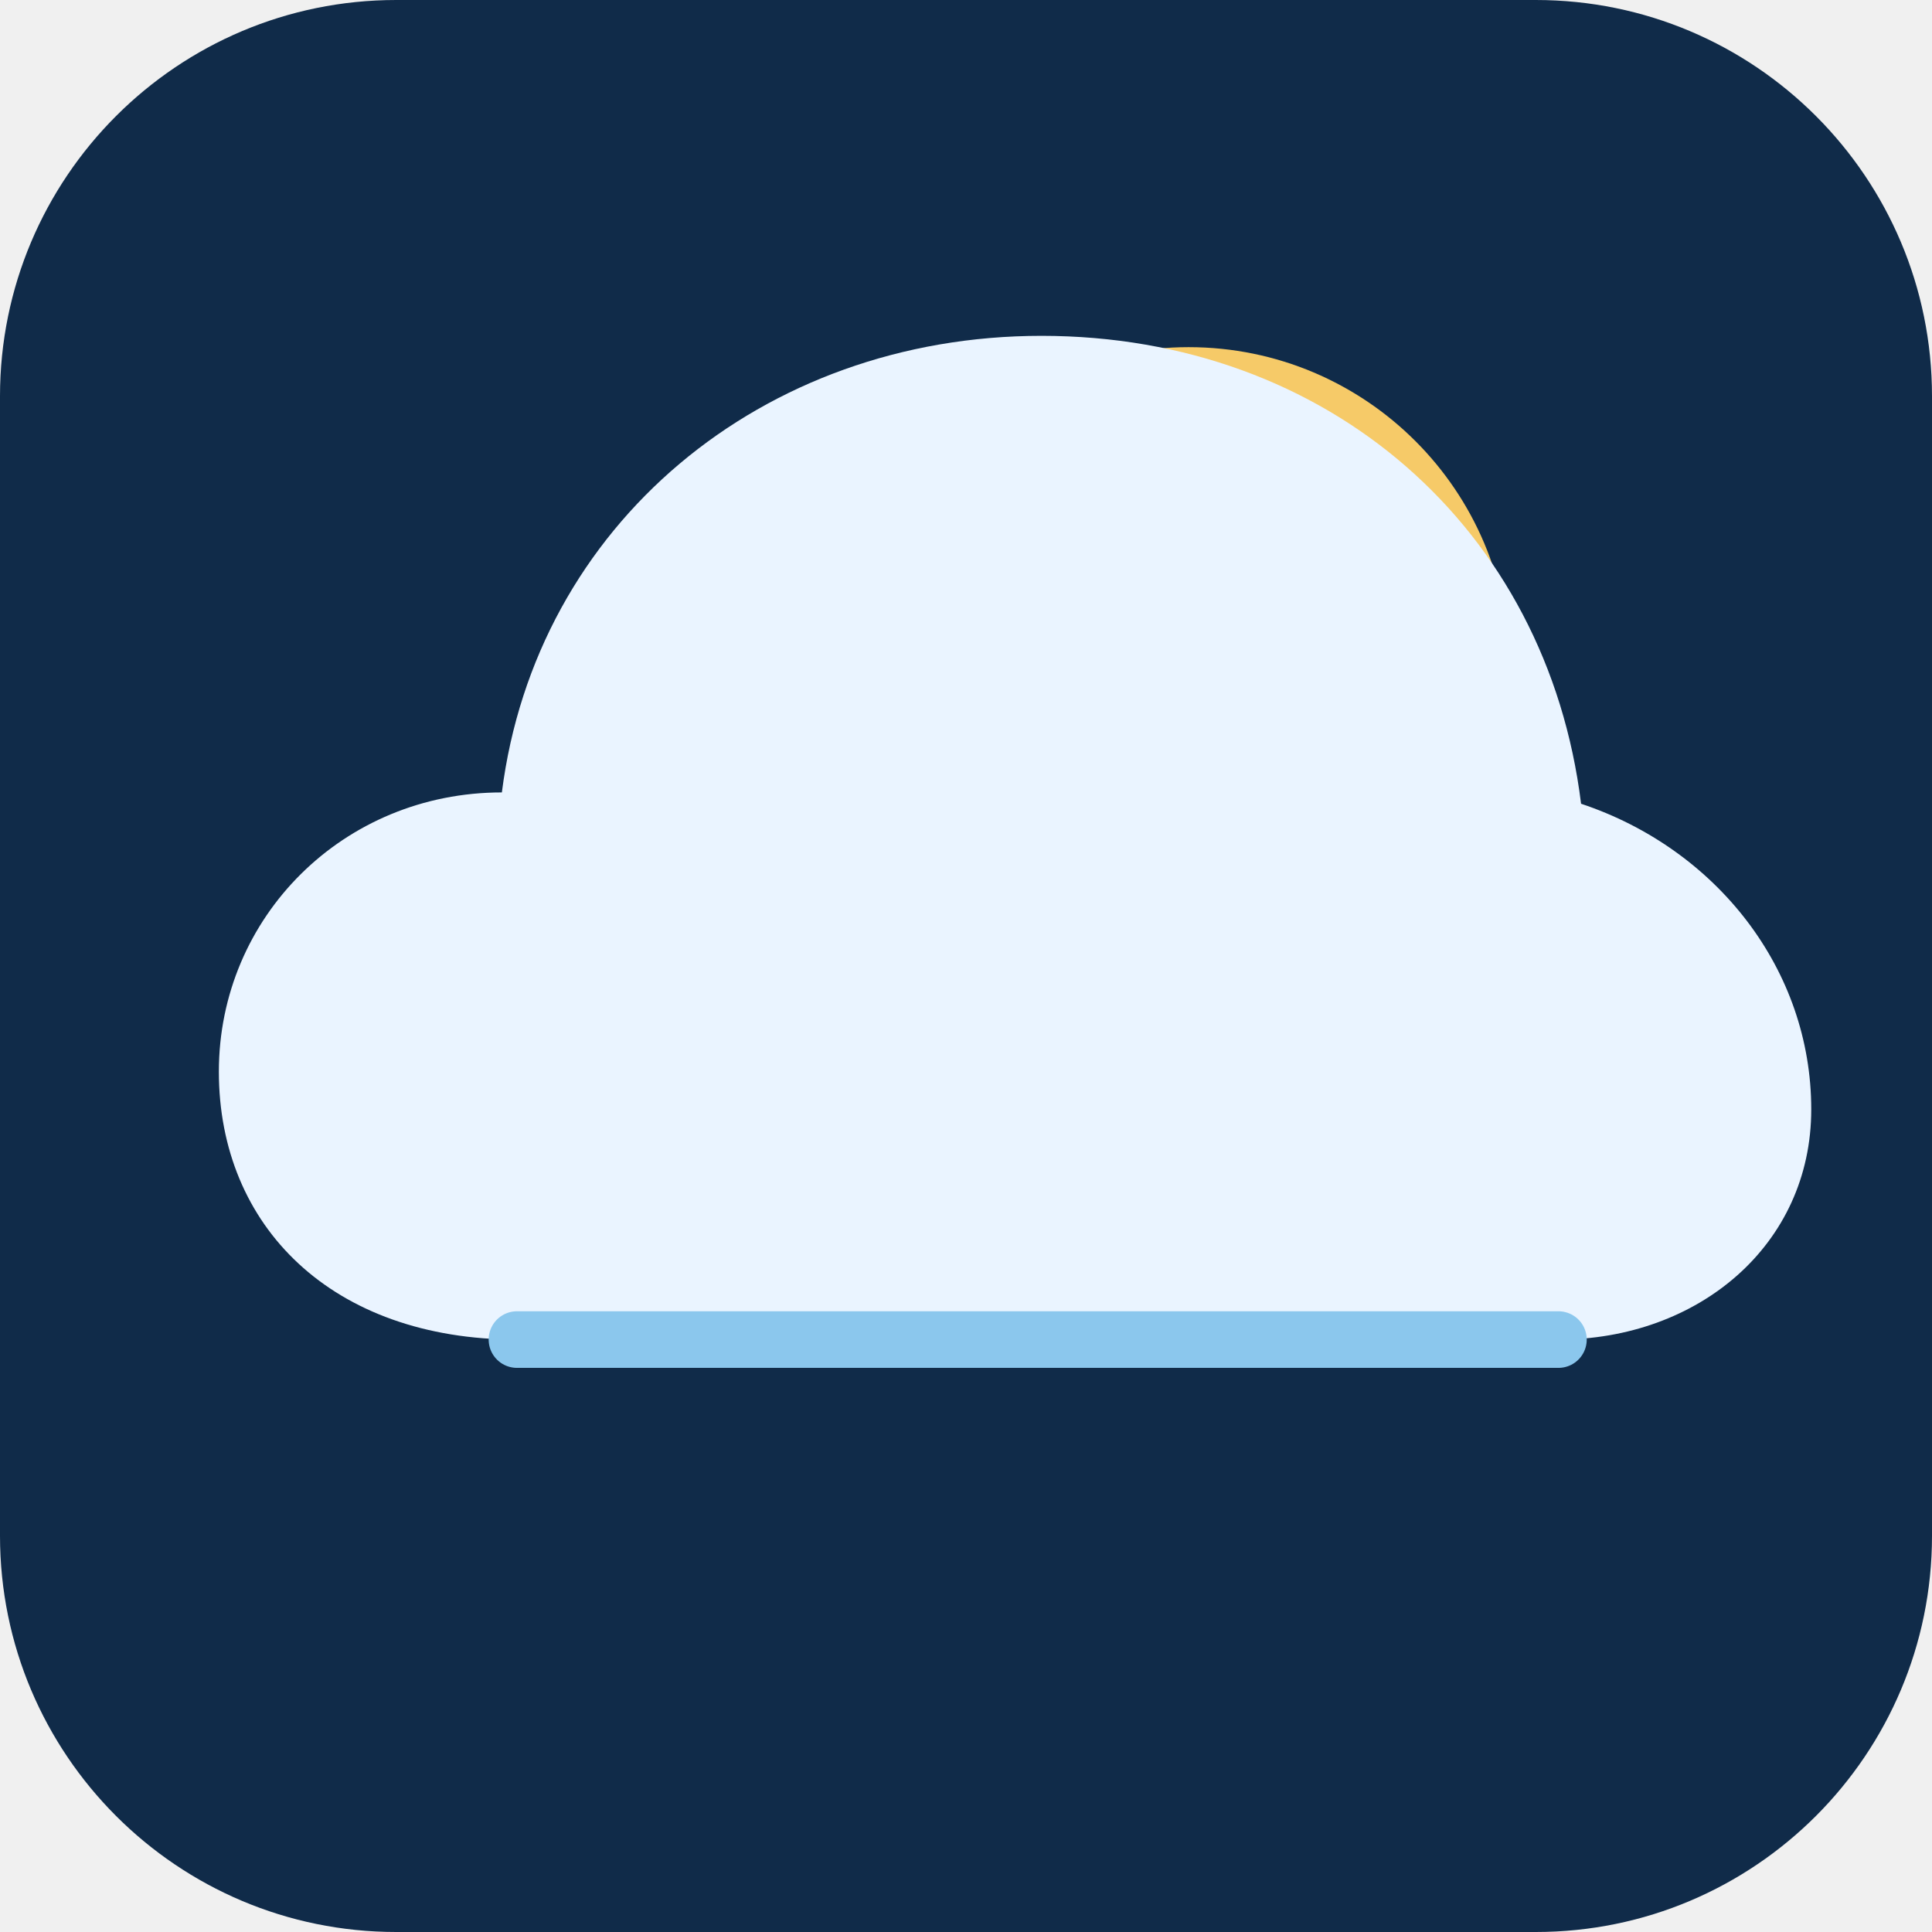
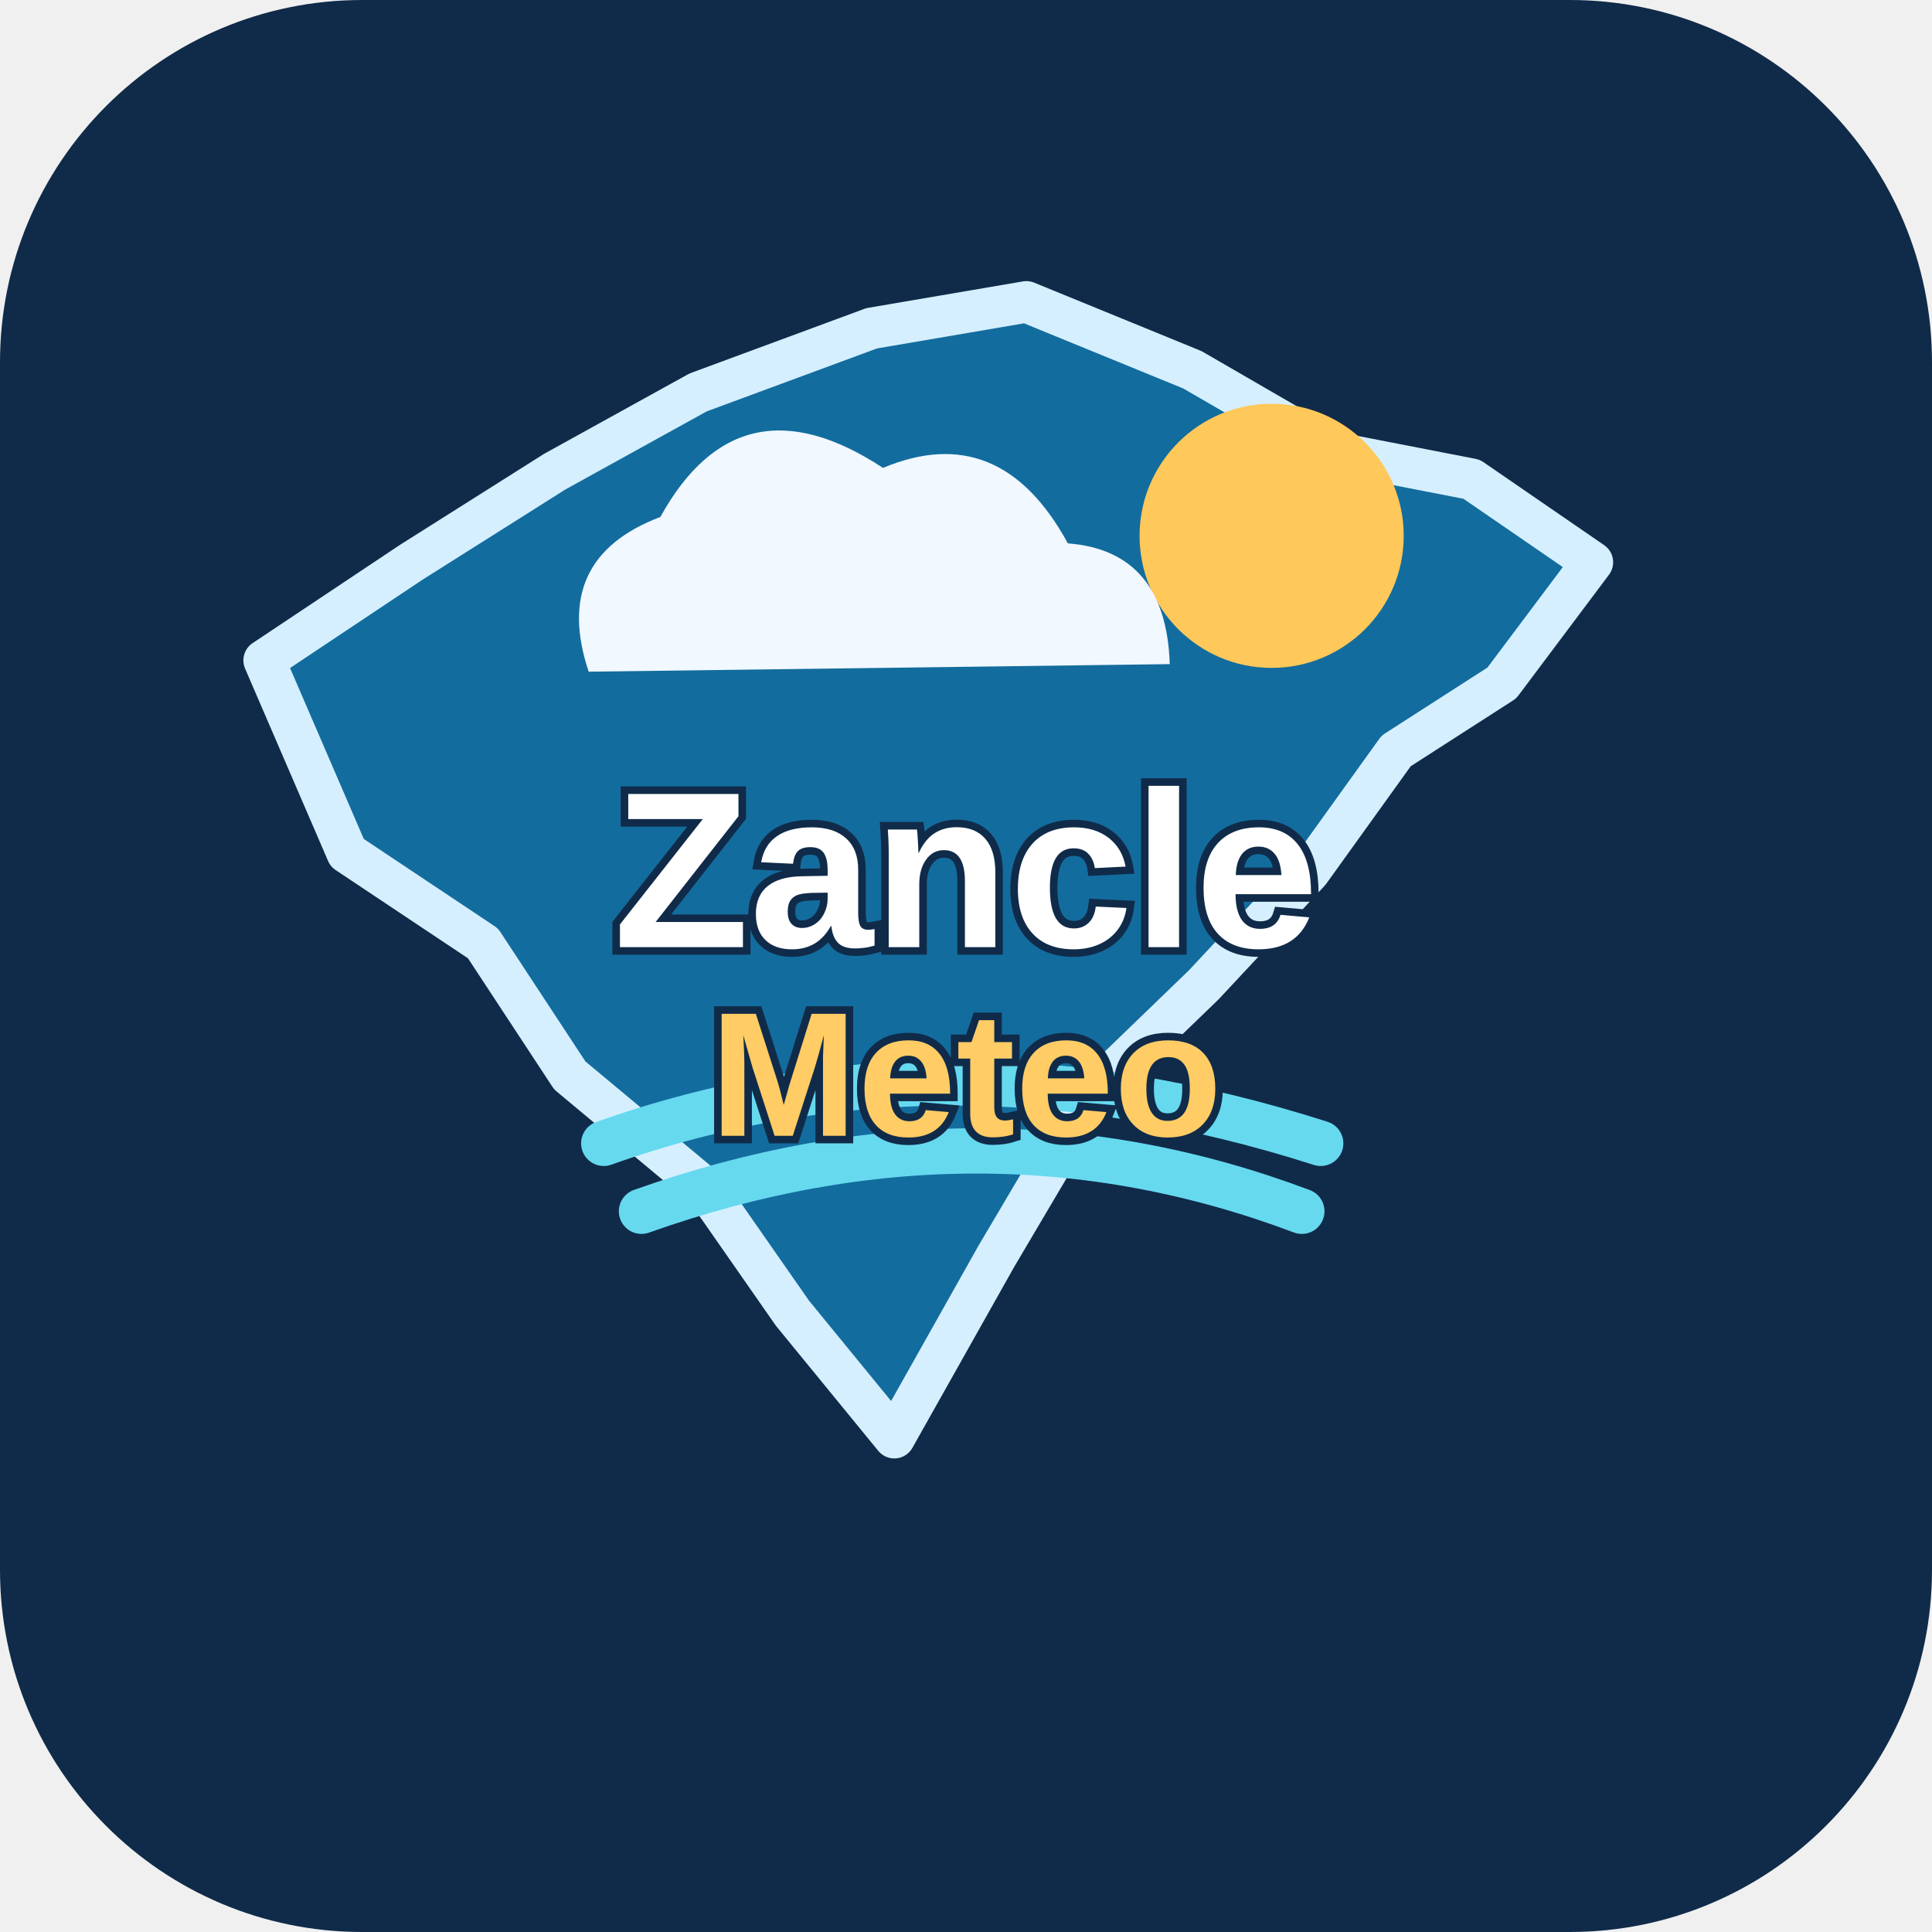
- <svg xmlns="http://www.w3.org/2000/svg" width="512" height="512" viewBox="0 0 512 512">
-   <rect width="512" height="512" rx="105" fill="#102b49" />
-   <circle cx="315" cy="177" r="85" fill="#f6ca68" />
-   <path d="M137 355c-49 0-79-30-79-71 0-41 33-74 75-74 9-71 69-121 143-121 76 0 134 51 143 124 36 12 61 44 61 81 0 36-30 61-67 61Z" fill="#eaf4ff" />
-   <path d="M137 355h276" stroke="#8bc7ed" stroke-width="15" stroke-linecap="round" />
+ <svg xmlns="http://www.w3.org/2000/svg" viewBox="0 0 512 512">
+   <rect width="512" height="512" rx="96" fill="#102b49" />
+   <path d="M70 175 L109 149 L147 125 L185 104 L231 87 L272 80 L316 98 L354 120 L390 127 L422 149 L398 181 L370 199 L347 231 L319 261 L290 289 L264 333 L237 381 L210 348 L187 315 L151 285 L128 250 L92 226 Z" fill="#136c9e" stroke="#d5efff" stroke-width="11" stroke-linejoin="round" />
+   <circle cx="337" cy="142" r="35" fill="#ffc85a" />
+   <path d="M156 178q-10-30 19-41 21-38 59-13 31-13 49 20 26 2 27 32z" fill="#f1f8ff" />
+   <path d="M160 303q90-32 190 0M170 321q90-32 175 0" fill="none" stroke="#66d9ef" stroke-width="12" stroke-linecap="round" />
+   <text x="256" y="251" text-anchor="middle" font-family="Arial,sans-serif" font-weight="800" font-size="59" fill="white" stroke="#102b49" stroke-width="4" paint-order="stroke">Zancle</text>
+   <text x="256" y="301" text-anchor="middle" font-family="Arial,sans-serif" font-weight="800" font-size="47" fill="#ffcc65" stroke="#102b49" stroke-width="4" paint-order="stroke">Meteo</text>
</svg>
